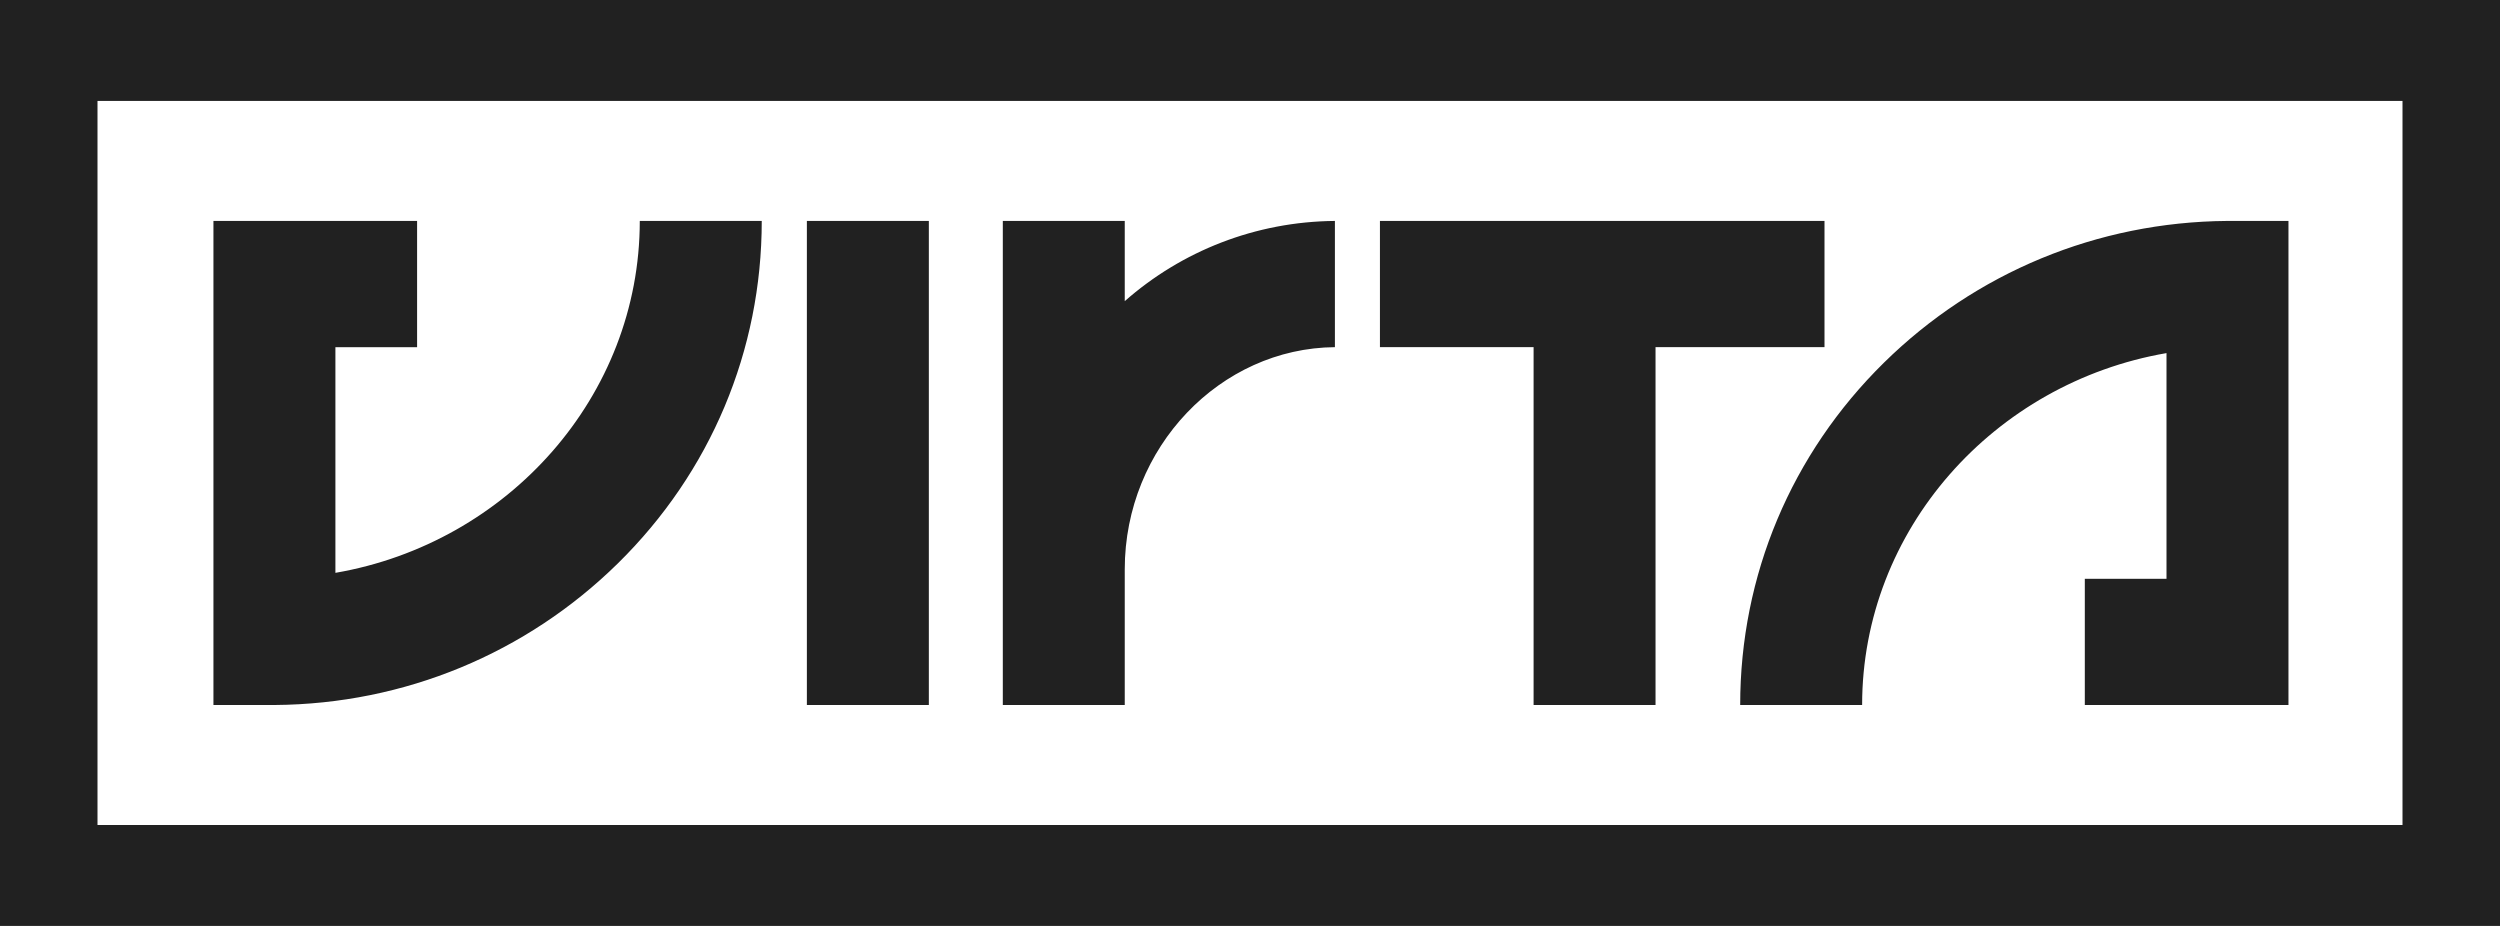
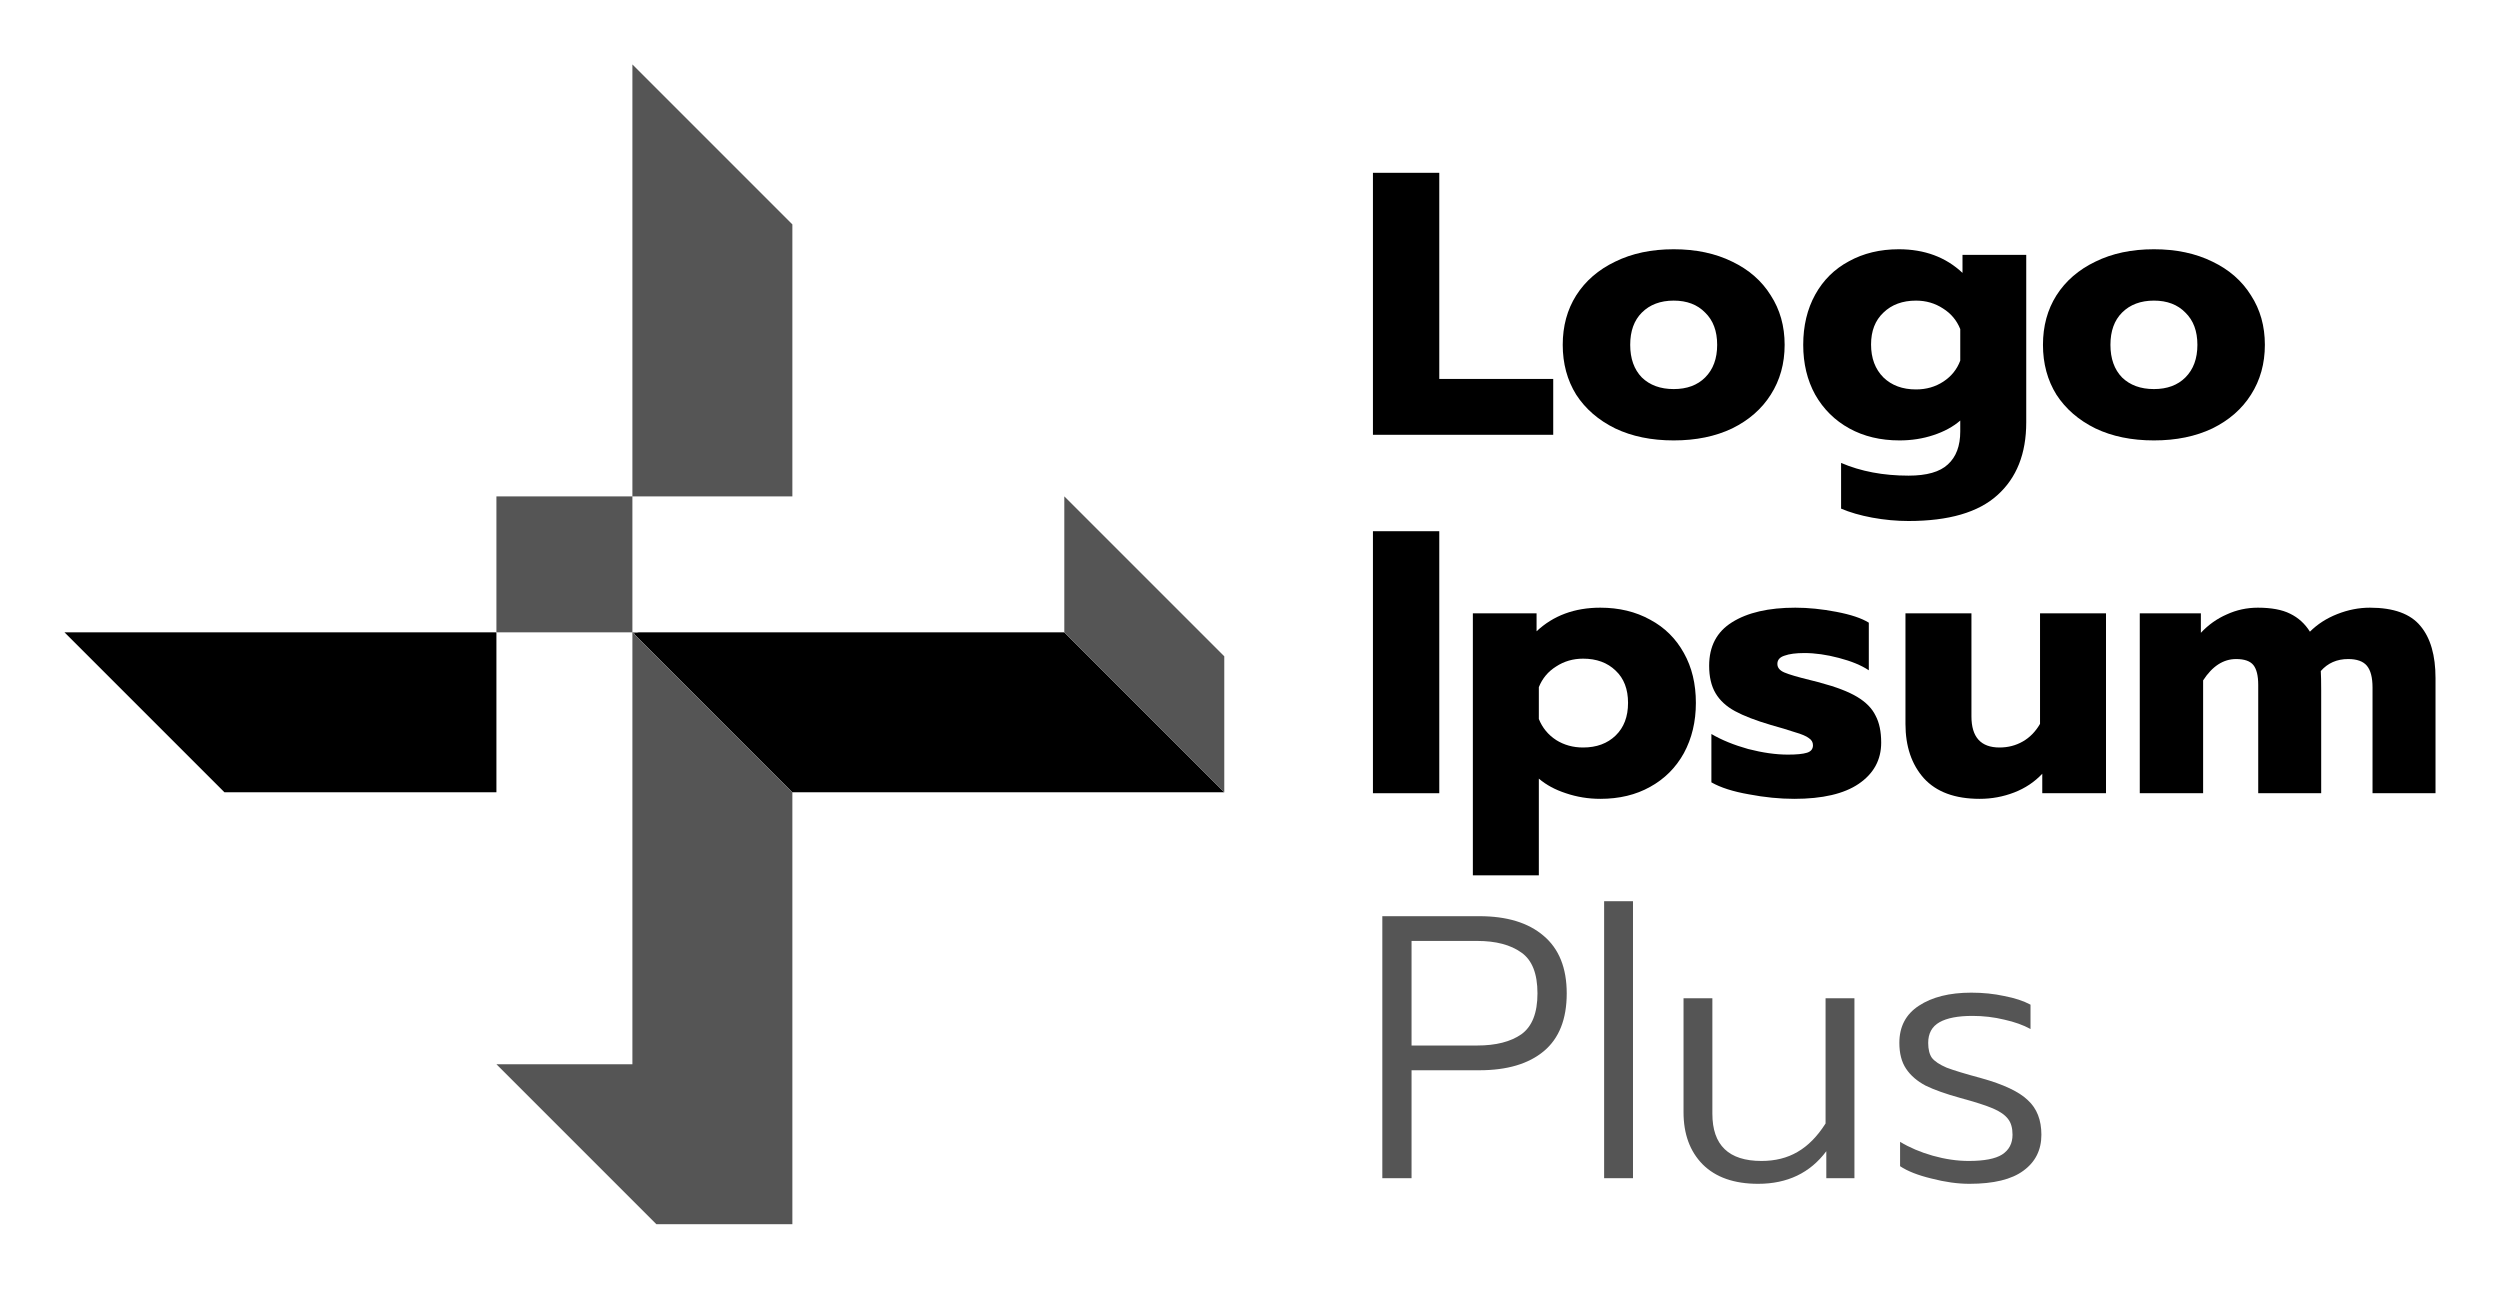
- <svg xmlns="http://www.w3.org/2000/svg" width="80" height="30" viewBox="0 0 80 30" fill="none">
-   <path fill-rule="evenodd" clip-rule="evenodd" d="M0 29.63H80V0H0V29.63ZM3.12 26.4H76.88V3.23H3.12V26.4ZM66.714 22.56H73.231V7.07H71.265C67.118 7.102 63.219 8.722 60.288 11.604C57.32 14.523 55.686 18.413 55.686 22.56H59.588C59.588 16.953 63.807 12.251 69.328 11.299V18.521H66.714V22.56ZM58.384 11.109H52.977V22.56H49.075V11.109H44.158V7.07H58.384V11.109ZM35.992 18.218C35.992 14.311 39.053 11.139 42.717 11.109V7.07C40.176 7.091 37.811 8.034 35.992 9.637V7.07H32.09V22.56H35.992V18.218ZM25.82 22.56H29.723V7.07H25.82V22.56ZM19.773 18.027C22.741 15.108 24.376 11.218 24.376 7.07H20.473C20.473 12.677 16.255 17.379 10.733 18.331V11.11H13.347V7.07H6.83V22.56H8.796C12.944 22.528 16.842 20.908 19.773 18.027Z" fill="#212121" />
+ <svg xmlns="http://www.w3.org/2000/svg" id="logo-24" width="97" height="50" viewBox="0 0 97 50" fill="none">
+   <path d="M24.579 24.576L24.777 24.535H41.295L47.502 30.741H30.744L24.579 24.576Z" class="ccustom" fill="black" />
+   <path d="M19.261 24.534L2.502 24.535L8.709 30.741H19.261L19.261 24.534Z" class="ccustom" fill="black" />
+   <path d="M53.27 6.705H55.844V14.703H60.265V16.87H53.27V6.705Z" class="ccustom" fill="black" />
+   <path d="M64.939 17.088C64.076 17.088 63.32 16.933 62.67 16.623C62.02 16.303 61.516 15.867 61.157 15.314C60.808 14.752 60.634 14.107 60.634 13.38C60.634 12.653 60.808 12.013 61.157 11.46C61.516 10.898 62.02 10.462 62.67 10.151C63.32 9.831 64.076 9.671 64.939 9.671C65.802 9.671 66.558 9.831 67.208 10.151C67.857 10.462 68.356 10.898 68.705 11.46C69.064 12.013 69.244 12.653 69.244 13.38C69.244 14.107 69.064 14.752 68.705 15.314C68.356 15.867 67.857 16.303 67.208 16.623C66.558 16.933 65.802 17.088 64.939 17.088ZM64.939 15.096C65.453 15.096 65.86 14.946 66.16 14.645C66.471 14.335 66.626 13.913 66.626 13.38C66.626 12.847 66.471 12.43 66.16 12.129C65.86 11.819 65.453 11.664 64.939 11.664C64.425 11.664 64.013 11.819 63.703 12.129C63.402 12.43 63.252 12.847 63.252 13.38C63.252 13.913 63.402 14.335 63.703 14.645C64.013 14.946 64.425 15.096 64.939 15.096Z" class="ccustom" fill="black" />
+   <path d="M74.051 20.215C73.586 20.215 73.116 20.171 72.64 20.084C72.175 19.997 71.773 19.88 71.434 19.735V17.961C72.2 18.29 73.072 18.455 74.051 18.455C74.759 18.455 75.268 18.31 75.578 18.019C75.898 17.728 76.058 17.302 76.058 16.739V16.317C75.777 16.56 75.428 16.749 75.011 16.885C74.604 17.02 74.167 17.088 73.702 17.088C72.966 17.088 72.316 16.933 71.754 16.623C71.191 16.313 70.75 15.876 70.43 15.314C70.12 14.752 69.965 14.107 69.965 13.38C69.965 12.643 70.12 11.993 70.43 11.431C70.741 10.869 71.177 10.437 71.739 10.137C72.301 9.827 72.946 9.671 73.673 9.671C74.672 9.671 75.496 9.977 76.145 10.588V9.89H78.618V16.39C78.618 17.602 78.245 18.543 77.498 19.212C76.761 19.88 75.612 20.215 74.051 20.215ZM74.342 15.11C74.74 15.11 75.094 15.009 75.404 14.805C75.714 14.601 75.932 14.33 76.058 13.991V12.769C75.922 12.43 75.699 12.163 75.389 11.969C75.079 11.766 74.73 11.664 74.342 11.664C73.819 11.664 73.397 11.819 73.077 12.129C72.757 12.43 72.597 12.842 72.597 13.365C72.597 13.899 72.757 14.325 73.077 14.645C73.397 14.955 73.819 15.11 74.342 15.11Z" class="ccustom" fill="black" />
+   <path d="M83.572 17.088C82.709 17.088 81.952 16.933 81.303 16.623C80.653 16.303 80.149 15.867 79.79 15.314C79.441 14.752 79.267 14.107 79.267 13.38C79.267 12.653 79.441 12.013 79.79 11.46C80.149 10.898 80.653 10.462 81.303 10.151C81.952 9.831 82.709 9.671 83.572 9.671C84.435 9.671 85.191 9.831 85.841 10.151C86.49 10.462 86.989 10.898 87.338 11.46C87.697 12.013 87.877 12.653 87.877 13.38C87.877 14.107 87.697 14.752 87.338 15.314C86.989 15.867 86.49 16.303 85.841 16.623C85.191 16.933 84.435 17.088 83.572 17.088ZM83.572 15.096C84.086 15.096 84.492 14.946 84.793 14.645C85.104 14.335 85.259 13.913 85.259 13.38C85.259 12.847 85.104 12.43 84.793 12.129C84.492 11.819 84.086 11.664 83.572 11.664C83.058 11.664 82.645 11.819 82.335 12.129C82.035 12.43 81.885 12.847 81.885 13.38C81.885 13.913 82.035 14.335 82.335 14.645C82.645 14.946 83.058 15.096 83.572 15.096Z" class="ccustom" fill="black" />
+   <path d="M53.27 20.611H55.844V30.777H53.27V20.611Z" class="ccustom" fill="black" />
+   <path d="M57.147 23.796H59.619V24.494C60.269 23.884 61.094 23.578 62.092 23.578C62.819 23.578 63.464 23.733 64.026 24.044C64.588 24.344 65.024 24.776 65.335 25.338C65.645 25.89 65.8 26.535 65.8 27.272C65.8 27.999 65.645 28.649 65.335 29.221C65.024 29.783 64.588 30.22 64.026 30.53C63.474 30.84 62.828 30.995 62.092 30.995C61.626 30.995 61.181 30.922 60.754 30.777C60.337 30.641 59.988 30.452 59.707 30.21V33.962H57.147V23.796ZM61.423 29.003C61.947 29.003 62.368 28.848 62.688 28.537C63.008 28.227 63.168 27.805 63.168 27.272C63.168 26.739 63.008 26.322 62.688 26.021C62.368 25.711 61.947 25.556 61.423 25.556C61.035 25.556 60.686 25.658 60.376 25.861C60.066 26.055 59.843 26.322 59.707 26.661V27.897C59.843 28.237 60.066 28.508 60.376 28.712C60.686 28.906 61.035 29.003 61.423 29.003Z" class="ccustom" fill="black" />
+   <path d="M69.616 30.995C69.054 30.995 68.467 30.937 67.856 30.82C67.246 30.714 66.76 30.559 66.402 30.355V28.479C66.799 28.712 67.274 28.906 67.827 29.061C68.39 29.206 68.903 29.279 69.369 29.279C69.708 29.279 69.956 29.255 70.111 29.206C70.266 29.158 70.343 29.061 70.343 28.915C70.343 28.799 70.29 28.707 70.183 28.639C70.086 28.562 69.902 28.484 69.631 28.406C69.369 28.319 69.064 28.227 68.714 28.13C68.123 27.956 67.657 27.776 67.318 27.592C66.979 27.408 66.727 27.175 66.562 26.894C66.397 26.613 66.315 26.259 66.315 25.832C66.315 25.076 66.61 24.514 67.202 24.145C67.803 23.767 68.623 23.578 69.659 23.578C70.163 23.578 70.692 23.632 71.245 23.738C71.807 23.845 72.229 23.985 72.51 24.16V26.007C72.219 25.813 71.832 25.653 71.347 25.527C70.871 25.401 70.426 25.338 70.008 25.338C69.679 25.338 69.422 25.372 69.238 25.44C69.054 25.498 68.962 25.605 68.962 25.76C68.962 25.905 69.054 26.017 69.238 26.094C69.422 26.172 69.752 26.269 70.227 26.385C70.537 26.462 70.668 26.497 70.62 26.487C71.24 26.652 71.72 26.836 72.059 27.039C72.398 27.243 72.636 27.485 72.772 27.767C72.917 28.038 72.99 28.387 72.99 28.814C72.99 29.483 72.699 30.016 72.117 30.413C71.545 30.801 70.711 30.995 69.616 30.995Z" class="ccustom" fill="black" />
+   <path d="M76.812 30.995C75.852 30.995 75.13 30.728 74.645 30.195C74.17 29.662 73.932 28.959 73.932 28.087V23.796H76.492V27.796C76.492 28.6 76.856 29.003 77.582 29.003C77.912 29.003 78.213 28.925 78.484 28.77C78.756 28.615 78.978 28.387 79.153 28.087V23.796H81.713V30.777H79.24V30.021C78.94 30.341 78.576 30.583 78.15 30.748C77.723 30.913 77.277 30.995 76.812 30.995Z" class="ccustom" fill="black" />
+   <path d="M83.023 23.796H85.394V24.553C85.684 24.242 86.019 24.005 86.397 23.84C86.775 23.666 87.178 23.578 87.604 23.578C88.128 23.578 88.545 23.656 88.855 23.811C89.175 23.966 89.431 24.199 89.625 24.509C89.916 24.218 90.27 23.99 90.687 23.826C91.104 23.661 91.526 23.578 91.952 23.578C92.873 23.578 93.528 23.816 93.916 24.291C94.304 24.756 94.498 25.43 94.498 26.312V30.777H92.054V26.676C92.054 26.288 91.981 26.007 91.836 25.832C91.691 25.658 91.448 25.571 91.109 25.571C90.673 25.571 90.319 25.726 90.047 26.036C90.057 26.201 90.062 26.453 90.062 26.792V30.777H87.619V26.574C87.619 26.215 87.555 25.958 87.43 25.803C87.304 25.648 87.081 25.571 86.761 25.571C86.266 25.571 85.839 25.847 85.481 26.399V30.777H83.023V23.796Z" class="ccustom" fill="black" />
+   <path d="M24.777 24.535L24.579 24.577L30.744 30.741V47.5H25.468L19.261 41.293H24.537L24.537 24.534H19.261V19.259H24.537L24.537 2.5L30.744 8.707V19.259L24.537 19.259V24.534L24.777 24.535Z" class="ccompli1" fill="#555555" />
+   <path d="M41.295 24.535L47.502 30.741V25.465L41.295 19.259V24.535Z" class="ccompli1" fill="#555555" />
+   <path d="M53.634 35.548H57.4C58.467 35.548 59.295 35.801 59.887 36.305C60.488 36.809 60.789 37.555 60.789 38.544C60.789 39.543 60.493 40.289 59.902 40.784C59.31 41.278 58.476 41.526 57.4 41.526H54.768V45.714H53.634V35.548ZM57.313 40.566C58.04 40.566 58.613 40.42 59.029 40.13C59.446 39.829 59.654 39.301 59.654 38.544C59.654 37.778 59.446 37.25 59.029 36.959C58.613 36.659 58.04 36.508 57.313 36.508H54.768V40.566H57.313Z" class="ccompli1" fill="#555555" />
+   <path d="M62.24 34.967H63.36V45.714H62.24V34.967Z" class="ccompli1" fill="#555555" />
+   <path d="M68.215 45.932C67.284 45.932 66.566 45.68 66.062 45.176C65.567 44.672 65.321 43.998 65.321 43.154V38.733H66.44V43.213C66.44 44.434 67.075 45.045 68.345 45.045C68.879 45.045 69.344 44.929 69.742 44.696C70.148 44.463 70.512 44.095 70.832 43.591V38.733H71.952V45.714H70.861V44.667C70.231 45.51 69.349 45.932 68.215 45.932Z" class="ccompli1" fill="#555555" />
+   <path d="M76.414 45.932C75.958 45.932 75.468 45.864 74.945 45.728C74.421 45.602 74.014 45.443 73.723 45.248V44.303C74.092 44.526 74.514 44.706 74.989 44.841C75.473 44.977 75.938 45.045 76.385 45.045C76.986 45.045 77.417 44.962 77.679 44.798C77.951 44.623 78.086 44.366 78.086 44.027C78.086 43.765 78.028 43.562 77.912 43.416C77.795 43.261 77.602 43.125 77.33 43.009C77.059 42.893 76.637 42.757 76.065 42.602C75.502 42.447 75.052 42.287 74.713 42.122C74.383 41.947 74.13 41.729 73.956 41.467C73.781 41.206 73.695 40.871 73.695 40.464C73.695 39.834 73.946 39.354 74.45 39.024C74.964 38.685 75.643 38.515 76.486 38.515C76.942 38.515 77.369 38.559 77.766 38.646C78.173 38.724 78.513 38.835 78.784 38.981V39.926C78.503 39.771 78.163 39.65 77.766 39.562C77.369 39.465 76.956 39.417 76.53 39.417C75.968 39.417 75.541 39.499 75.25 39.664C74.959 39.829 74.814 40.096 74.814 40.464C74.814 40.716 74.863 40.91 74.959 41.046C75.067 41.181 75.255 41.307 75.527 41.424C75.808 41.531 76.254 41.666 76.865 41.831C77.737 42.073 78.343 42.359 78.682 42.689C79.031 43.009 79.206 43.455 79.206 44.027C79.206 44.618 78.974 45.084 78.508 45.423C78.052 45.762 77.354 45.932 76.414 45.932Z" class="ccompli1" fill="#555555" />
</svg>
